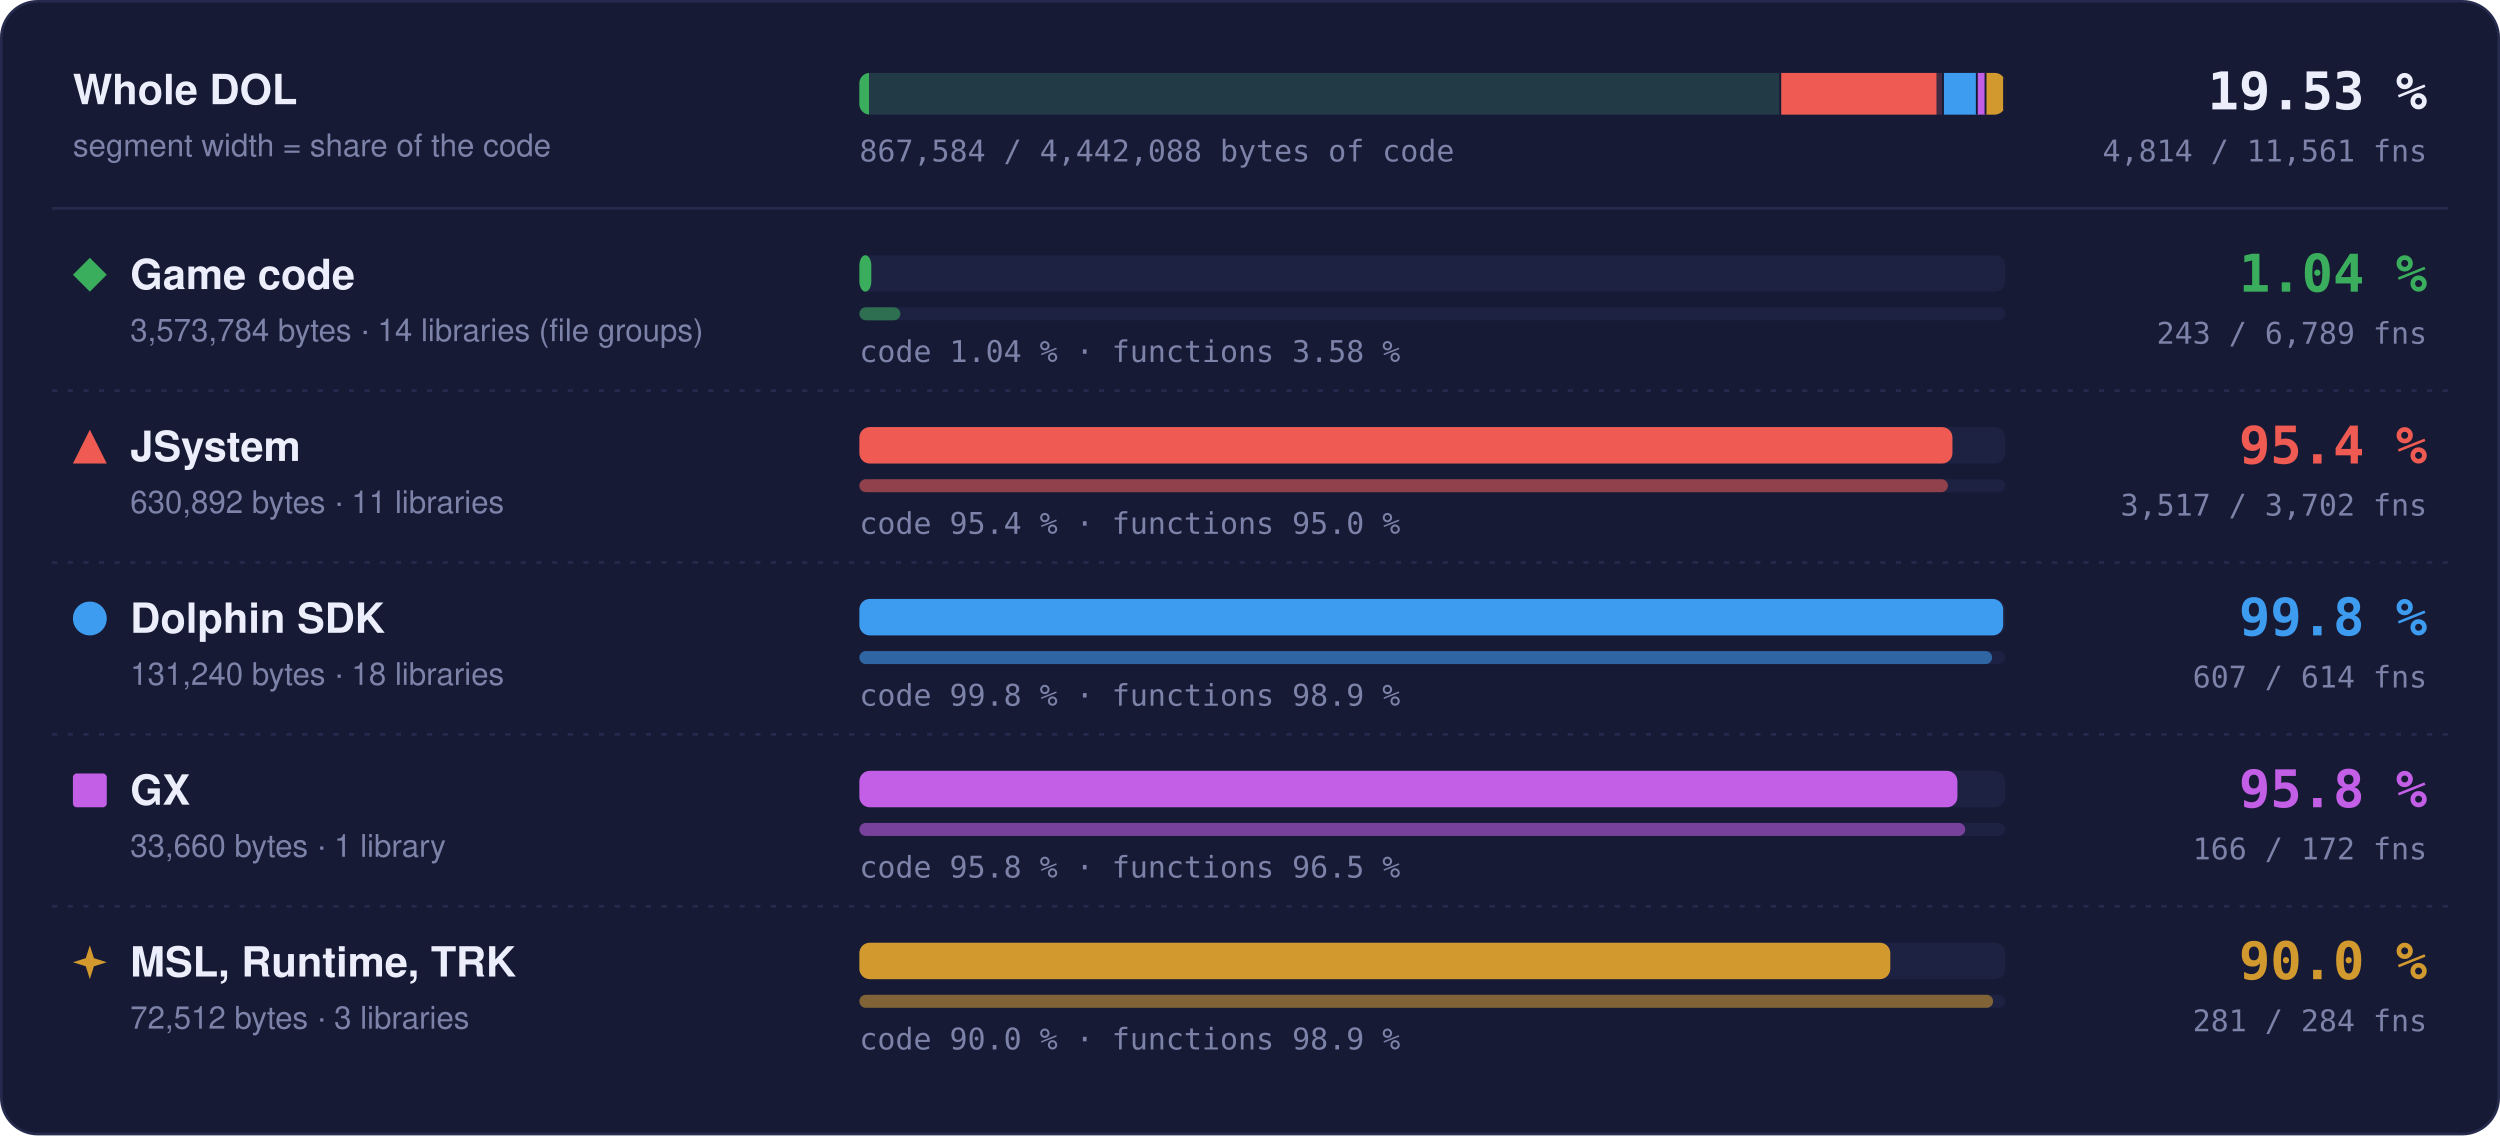
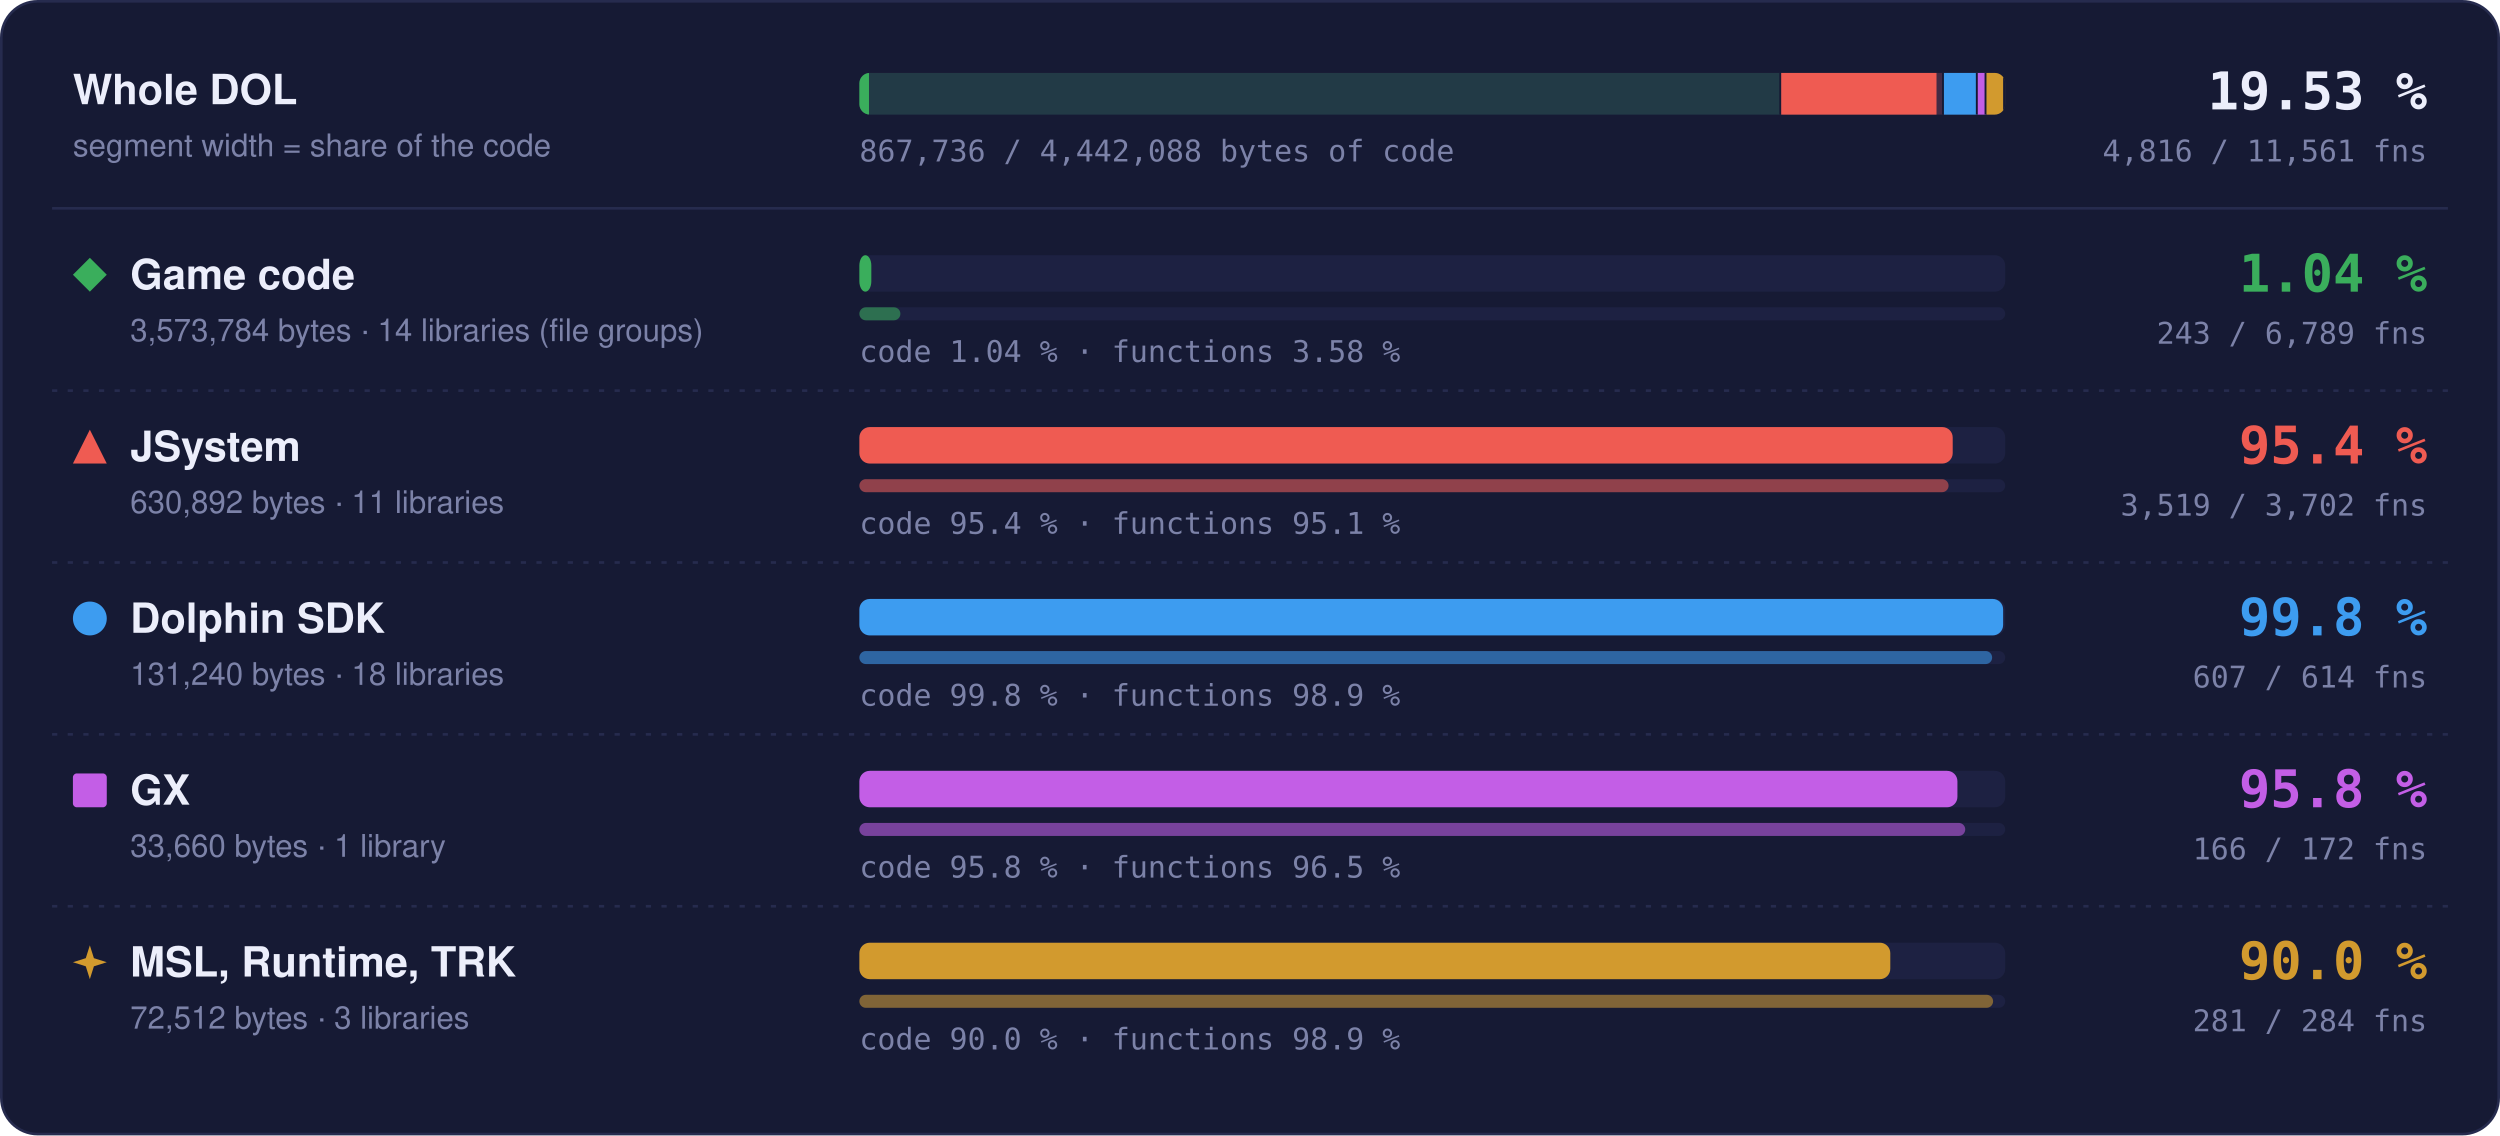
- <svg xmlns="http://www.w3.org/2000/svg" width="960" height="436" viewBox="0 0 960 436" role="img" aria-label="Matched code and functions per region: Game code 1.04 % of code, 243 of 6789 functions; JSystem 95.4 % of code, 3517 of 3702 functions; Dolphin SDK 99.8 % of code, 607 of 614 functions; GX 95.8 % of code, 166 of 172 functions; MSL, Runtime, TRK 90.0 % of code, 281 of 284 functions">
+ <svg xmlns="http://www.w3.org/2000/svg" width="960" height="436" viewBox="0 0 960 436" role="img" aria-label="Matched code and functions per region: Game code 1.04 % of code, 243 of 6789 functions; JSystem 95.4 % of code, 3519 of 3702 functions; Dolphin SDK 99.8 % of code, 607 of 614 functions; GX 95.8 % of code, 166 of 172 functions; MSL, Runtime, TRK 90.0 % of code, 281 of 284 functions">
  <style>text { font-family: -apple-system, BlinkMacSystemFont, 'Segoe UI', Helvetica, Arial, sans-serif; } .mono { font-family: ui-monospace, SFMono-Regular, 'SF Mono', Menlo, Consolas, monospace; } .grow { transform-box: fill-box; transform-origin: 0 50%; animation: grow 1.4s cubic-bezier(.2,.8,.2,1) both; } @keyframes grow { from { transform: scaleX(0); } } @media (prefers-reduced-motion: reduce) { * { animation: none !important; } }</style>
  <rect x="0.5" y="0.5" width="959" height="435" rx="14" fill="#161a34" stroke="#262b4e" />
  <text x="28" y="40" font-size="16" font-weight="700" fill="#eceefb">Whole DOL</text>
  <text x="28" y="60" font-size="12" fill="#7c82a8">segment width = share of the code</text>
  <rect x="330" y="28" width="440" height="16" rx="4" fill="#1d2142" />
  <clipPath id="wb">
    <rect x="330" y="28" width="440" height="16" rx="4" />
  </clipPath>
  <g clip-path="url(#wb)">
    <rect x="330.00" y="28" width="353.99" height="16" fill="#3aae5c" fill-opacity="0.18" />
    <rect class="grow" x="330.00" y="28" width="3.69" height="16" fill="#3aae5c" />
    <rect x="683.24" y="28" width="1.5" height="16" fill="#161a34" />
    <rect x="683.99" y="28" width="62.49" height="16" fill="#ef5b52" fill-opacity="0.18" />
-     <rect class="grow" x="683.99" y="28" width="59.61" height="16" fill="#ef5b52" />
+     <rect class="grow" x="683.99" y="28" width="59.63" height="16" fill="#ef5b52" />
    <rect x="745.73" y="28" width="1.5" height="16" fill="#161a34" />
    <rect x="746.48" y="28" width="13.00" height="16" fill="#3d9cf0" fill-opacity="0.18" />
    <rect class="grow" x="746.48" y="28" width="12.98" height="16" fill="#3d9cf0" />
    <rect x="758.73" y="28" width="1.5" height="16" fill="#161a34" />
    <rect x="759.48" y="28" width="3.33" height="16" fill="#c35ee6" fill-opacity="0.18" />
    <rect class="grow" x="759.48" y="28" width="3.20" height="16" fill="#c35ee6" />
    <rect x="762.07" y="28" width="1.5" height="16" fill="#161a34" />
    <rect x="762.82" y="28" width="7.18" height="16" fill="#d29a2e" fill-opacity="0.18" />
    <rect class="grow" x="762.82" y="28" width="6.46" height="16" fill="#d29a2e" />
    <rect x="769.25" y="28" width="1.5" height="16" fill="#161a34" />
  </g>
  <text x="932" y="42" text-anchor="end" class="mono" font-size="20" font-weight="700" fill="#eceefb">19.53 %</text>
-   <text x="932" y="62" text-anchor="end" class="mono" font-size="11.5" fill="#7c82a8">4,814 / 11,561 fns</text>
-   <text x="330" y="62" class="mono" font-size="11.5" fill="#7c82a8">867,584 / 4,442,088 bytes of code</text>
+   <text x="932" y="62" text-anchor="end" class="mono" font-size="11.5" fill="#7c82a8">4,816 / 11,561 fns</text>
+   <text x="330" y="62" class="mono" font-size="11.5" fill="#7c82a8">867,736 / 4,442,088 bytes of code</text>
  <line x1="20" x2="940" y1="80" y2="80" stroke="#262b4e" />
  <g fill="#3aae5c">
    <path d="M34.5 99L41 105.5L34.5 112L28 105.5Z" />
  </g>
  <text x="50" y="111" font-size="16" font-weight="700" fill="#eceefb">Game code</text>
  <text x="50" y="131" font-size="12" fill="#7c82a8">3,573,784 bytes · 14 libraries (file groups)</text>
  <rect x="330" y="98" width="440" height="14" rx="4" fill="#1d2142" />
  <rect class="grow" style="animation-delay:0.0s" x="330" y="98" width="4.59" height="14" rx="4" fill="#3aae5c" />
  <rect x="330" y="118" width="440" height="5" rx="2.5" fill="#1d2142" />
  <rect class="grow" style="animation-delay:0.2s" x="330" y="118" width="15.75" height="5" rx="2.5" fill="#3aae5c" fill-opacity="0.55" />
  <text x="330" y="139" class="mono" font-size="11.5" fill="#7c82a8">code 1.04 % · functions 3.58 %</text>
  <text x="932" y="112" text-anchor="end" class="mono" font-size="20" font-weight="700" fill="#3aae5c">1.04 %</text>
  <text x="932" y="132" text-anchor="end" class="mono" font-size="11.5" fill="#7c82a8">243 / 6,789 fns</text>
  <line x1="20" x2="940" y1="150" y2="150" stroke="#262b4e" stroke-dasharray="2 4" />
  <g fill="#ef5b52">
    <path d="M34.5 165L41 178L28 178Z" />
  </g>
  <text x="50" y="177" font-size="16" font-weight="700" fill="#eceefb">JSystem</text>
  <text x="50" y="197" font-size="12" fill="#7c82a8">630,892 bytes · 11 libraries</text>
  <rect x="330" y="164" width="440" height="14" rx="4" fill="#1d2142" />
-   <rect class="grow" style="animation-delay:0.1s" x="330" y="164" width="419.74" height="14" rx="4" fill="#ef5b52" />
+   <rect class="grow" style="animation-delay:0.1s" x="330" y="164" width="419.84" height="14" rx="4" fill="#ef5b52" />
  <rect x="330" y="184" width="440" height="5" rx="2.5" fill="#1d2142" />
-   <rect class="grow" style="animation-delay:0.3s" x="330" y="184" width="418.01" height="5" rx="2.5" fill="#ef5b52" fill-opacity="0.55" />
-   <text x="330" y="205" class="mono" font-size="11.5" fill="#7c82a8">code 95.4 % · functions 95.0 %</text>
+   <rect class="grow" style="animation-delay:0.3s" x="330" y="184" width="418.25" height="5" rx="2.5" fill="#ef5b52" fill-opacity="0.55" />
+   <text x="330" y="205" class="mono" font-size="11.5" fill="#7c82a8">code 95.4 % · functions 95.1 %</text>
  <text x="932" y="178" text-anchor="end" class="mono" font-size="20" font-weight="700" fill="#ef5b52">95.4 %</text>
-   <text x="932" y="198" text-anchor="end" class="mono" font-size="11.5" fill="#7c82a8">3,517 / 3,702 fns</text>
+   <text x="932" y="198" text-anchor="end" class="mono" font-size="11.5" fill="#7c82a8">3,519 / 3,702 fns</text>
  <line x1="20" x2="940" y1="216" y2="216" stroke="#262b4e" stroke-dasharray="2 4" />
  <g fill="#3d9cf0">
    <circle cx="34.5" cy="237.5" r="6.5" />
  </g>
  <text x="50" y="243" font-size="16" font-weight="700" fill="#eceefb">Dolphin SDK</text>
  <text x="50" y="263" font-size="12" fill="#7c82a8">131,240 bytes · 18 libraries</text>
  <rect x="330" y="230" width="440" height="14" rx="4" fill="#1d2142" />
  <rect class="grow" style="animation-delay:0.2s" x="330" y="230" width="439.20" height="14" rx="4" fill="#3d9cf0" />
  <rect x="330" y="250" width="440" height="5" rx="2.5" fill="#1d2142" />
  <rect class="grow" style="animation-delay:0.4s" x="330" y="250" width="434.98" height="5" rx="2.5" fill="#3d9cf0" fill-opacity="0.55" />
  <text x="330" y="271" class="mono" font-size="11.5" fill="#7c82a8">code 99.8 % · functions 98.9 %</text>
  <text x="932" y="244" text-anchor="end" class="mono" font-size="20" font-weight="700" fill="#3d9cf0">99.8 %</text>
  <text x="932" y="264" text-anchor="end" class="mono" font-size="11.5" fill="#7c82a8">607 / 614 fns</text>
  <line x1="20" x2="940" y1="282" y2="282" stroke="#262b4e" stroke-dasharray="2 4" />
  <g fill="#c35ee6">
    <rect x="28" y="297" width="13" height="13" rx="1.5" />
  </g>
  <text x="50" y="309" font-size="16" font-weight="700" fill="#eceefb">GX</text>
  <text x="50" y="329" font-size="12" fill="#7c82a8">33,660 bytes · 1 library</text>
  <rect x="330" y="296" width="440" height="14" rx="4" fill="#1d2142" />
  <rect class="grow" style="animation-delay:0.3s" x="330" y="296" width="421.65" height="14" rx="4" fill="#c35ee6" />
  <rect x="330" y="316" width="440" height="5" rx="2.5" fill="#1d2142" />
  <rect class="grow" style="animation-delay:0.5s" x="330" y="316" width="424.65" height="5" rx="2.5" fill="#c35ee6" fill-opacity="0.55" />
  <text x="330" y="337" class="mono" font-size="11.5" fill="#7c82a8">code 95.8 % · functions 96.5 %</text>
  <text x="932" y="310" text-anchor="end" class="mono" font-size="20" font-weight="700" fill="#c35ee6">95.8 %</text>
  <text x="932" y="330" text-anchor="end" class="mono" font-size="11.5" fill="#7c82a8">166 / 172 fns</text>
  <line x1="20" x2="940" y1="348" y2="348" stroke="#262b4e" stroke-dasharray="2 4" />
  <g fill="#d29a2e">
    <path d="M34.5 363L36.06 367.94L41 369.5L36.06 371.06L34.5 376L32.94 371.06L28 369.5L32.94 367.94Z" />
  </g>
  <text x="50" y="375" font-size="16" font-weight="700" fill="#eceefb">MSL, Runtime, TRK</text>
  <text x="50" y="395" font-size="12" fill="#7c82a8">72,512 bytes · 3 libraries</text>
  <rect x="330" y="362" width="440" height="14" rx="4" fill="#1d2142" />
  <rect class="grow" style="animation-delay:0.4s" x="330" y="362" width="395.87" height="14" rx="4" fill="#d29a2e" />
  <rect x="330" y="382" width="440" height="5" rx="2.5" fill="#1d2142" />
  <rect class="grow" style="animation-delay:0.6s" x="330" y="382" width="435.35" height="5" rx="2.5" fill="#d29a2e" fill-opacity="0.55" />
  <text x="330" y="403" class="mono" font-size="11.5" fill="#7c82a8">code 90.0 % · functions 98.9 %</text>
  <text x="932" y="376" text-anchor="end" class="mono" font-size="20" font-weight="700" fill="#d29a2e">90.0 %</text>
  <text x="932" y="396" text-anchor="end" class="mono" font-size="11.5" fill="#7c82a8">281 / 284 fns</text>
</svg>
